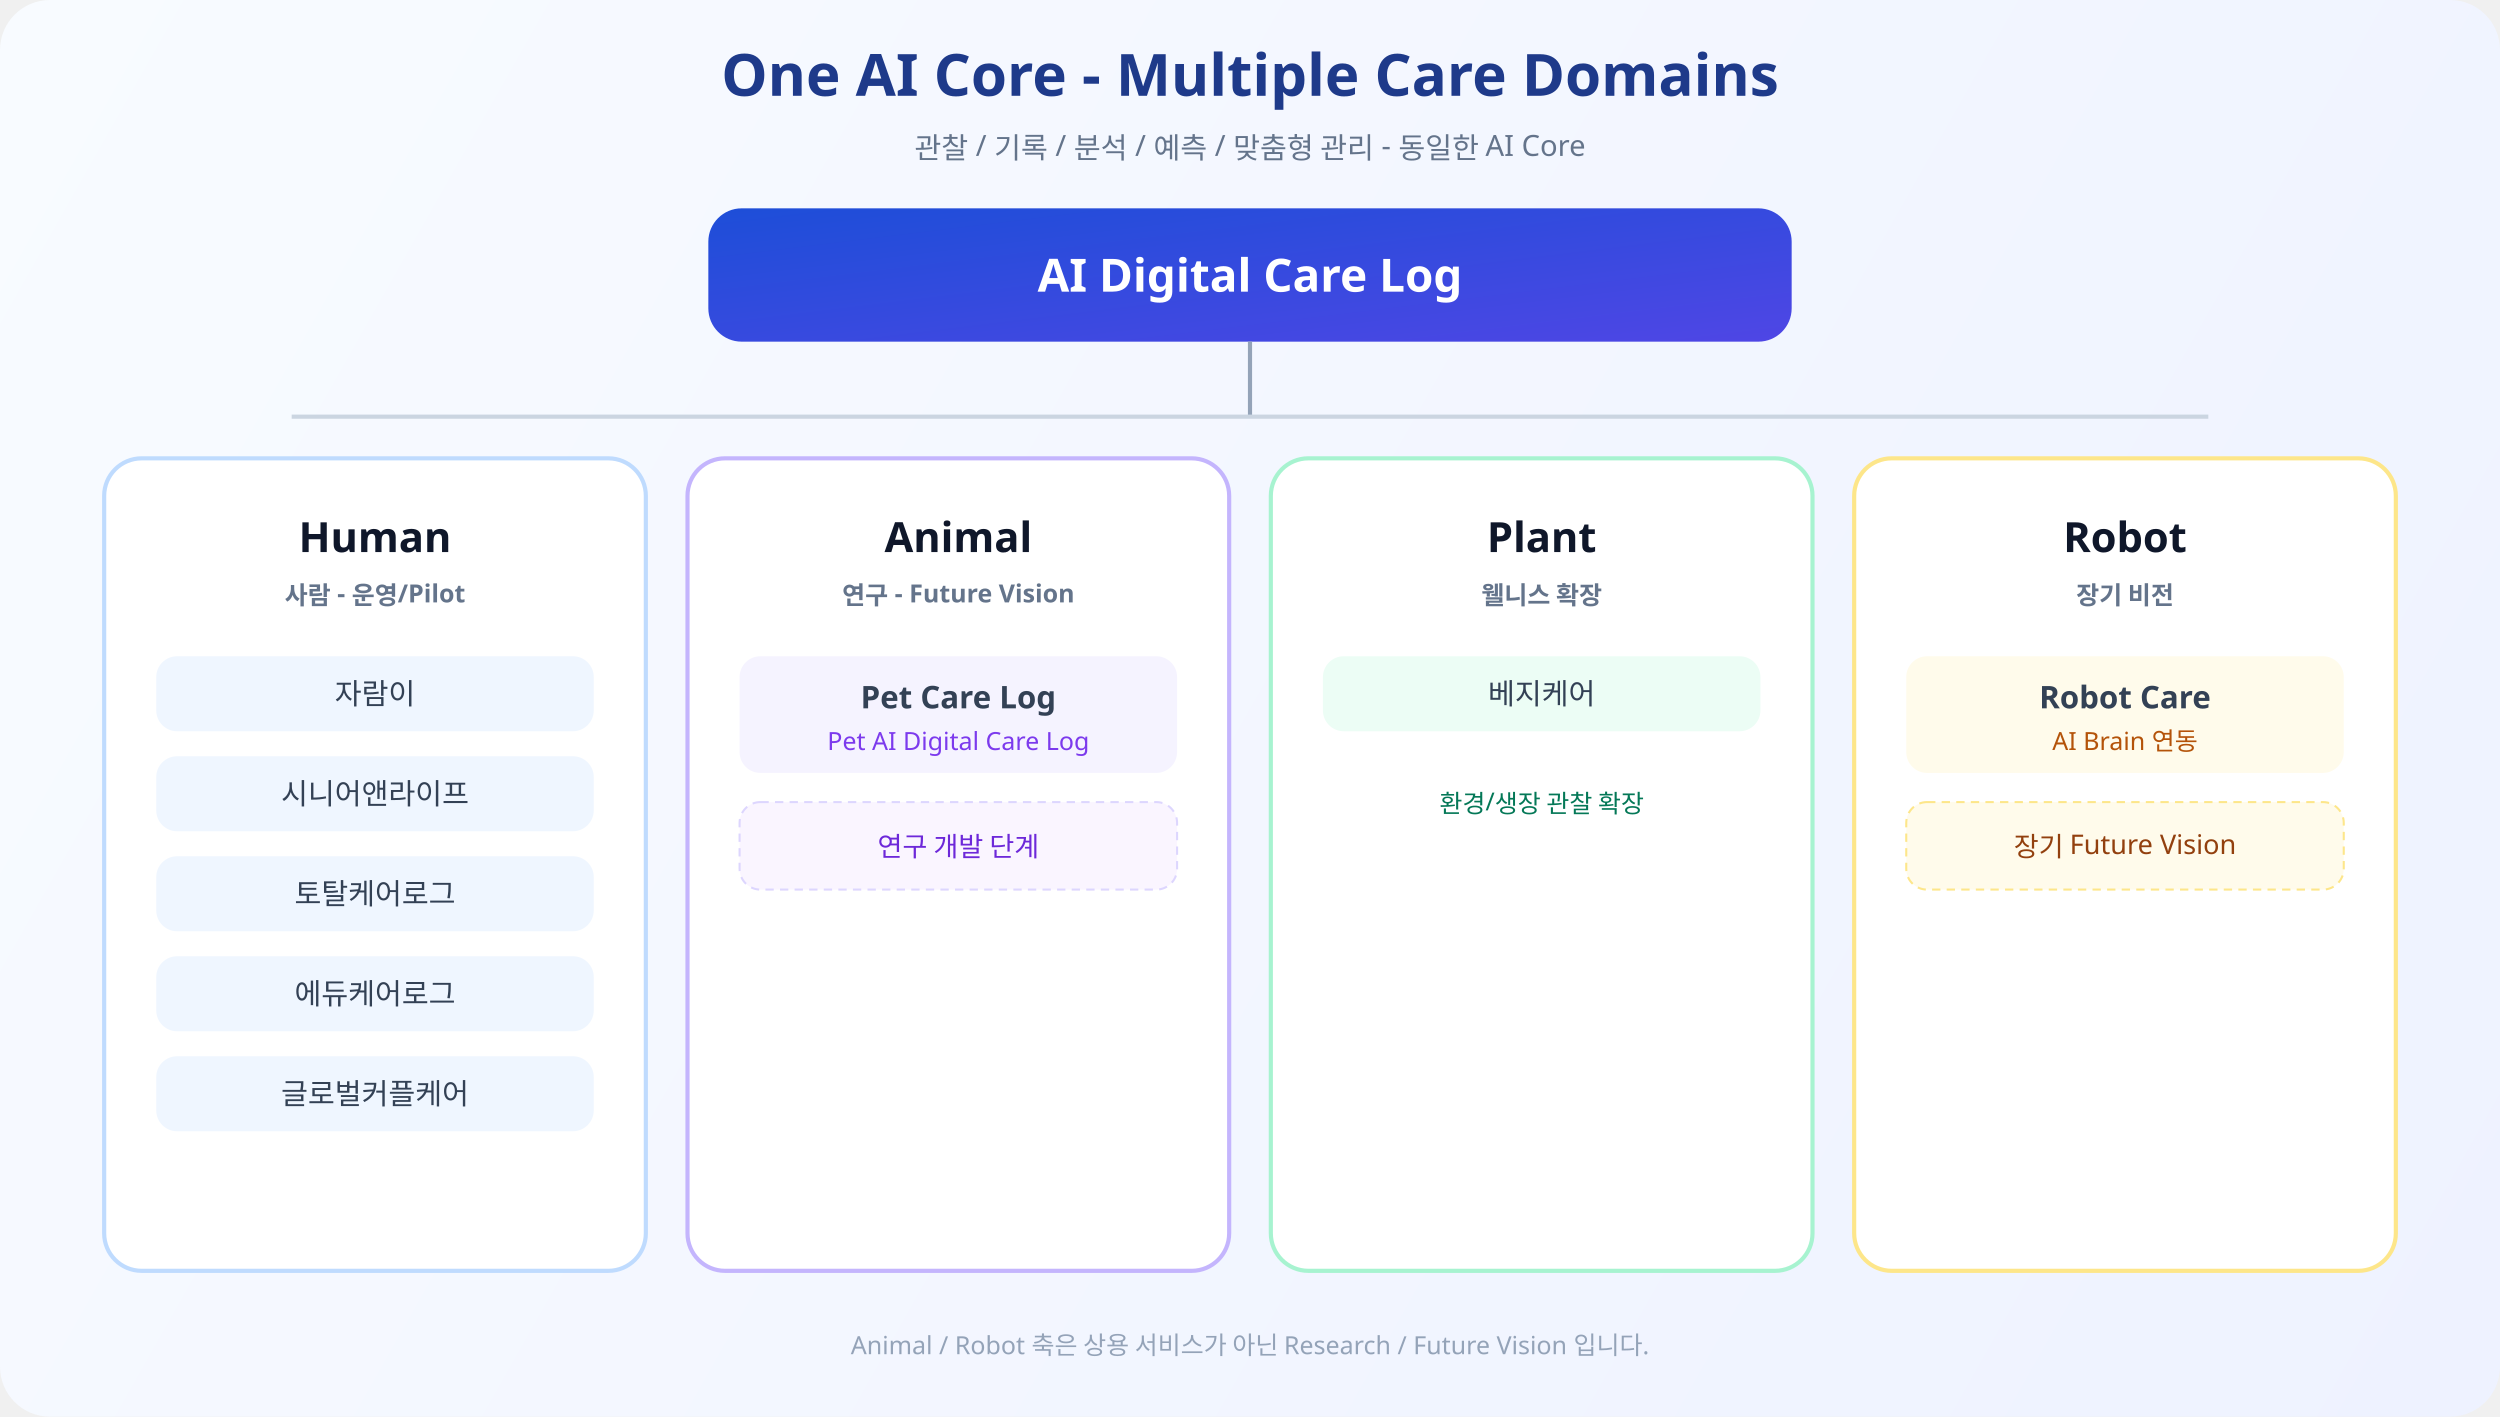
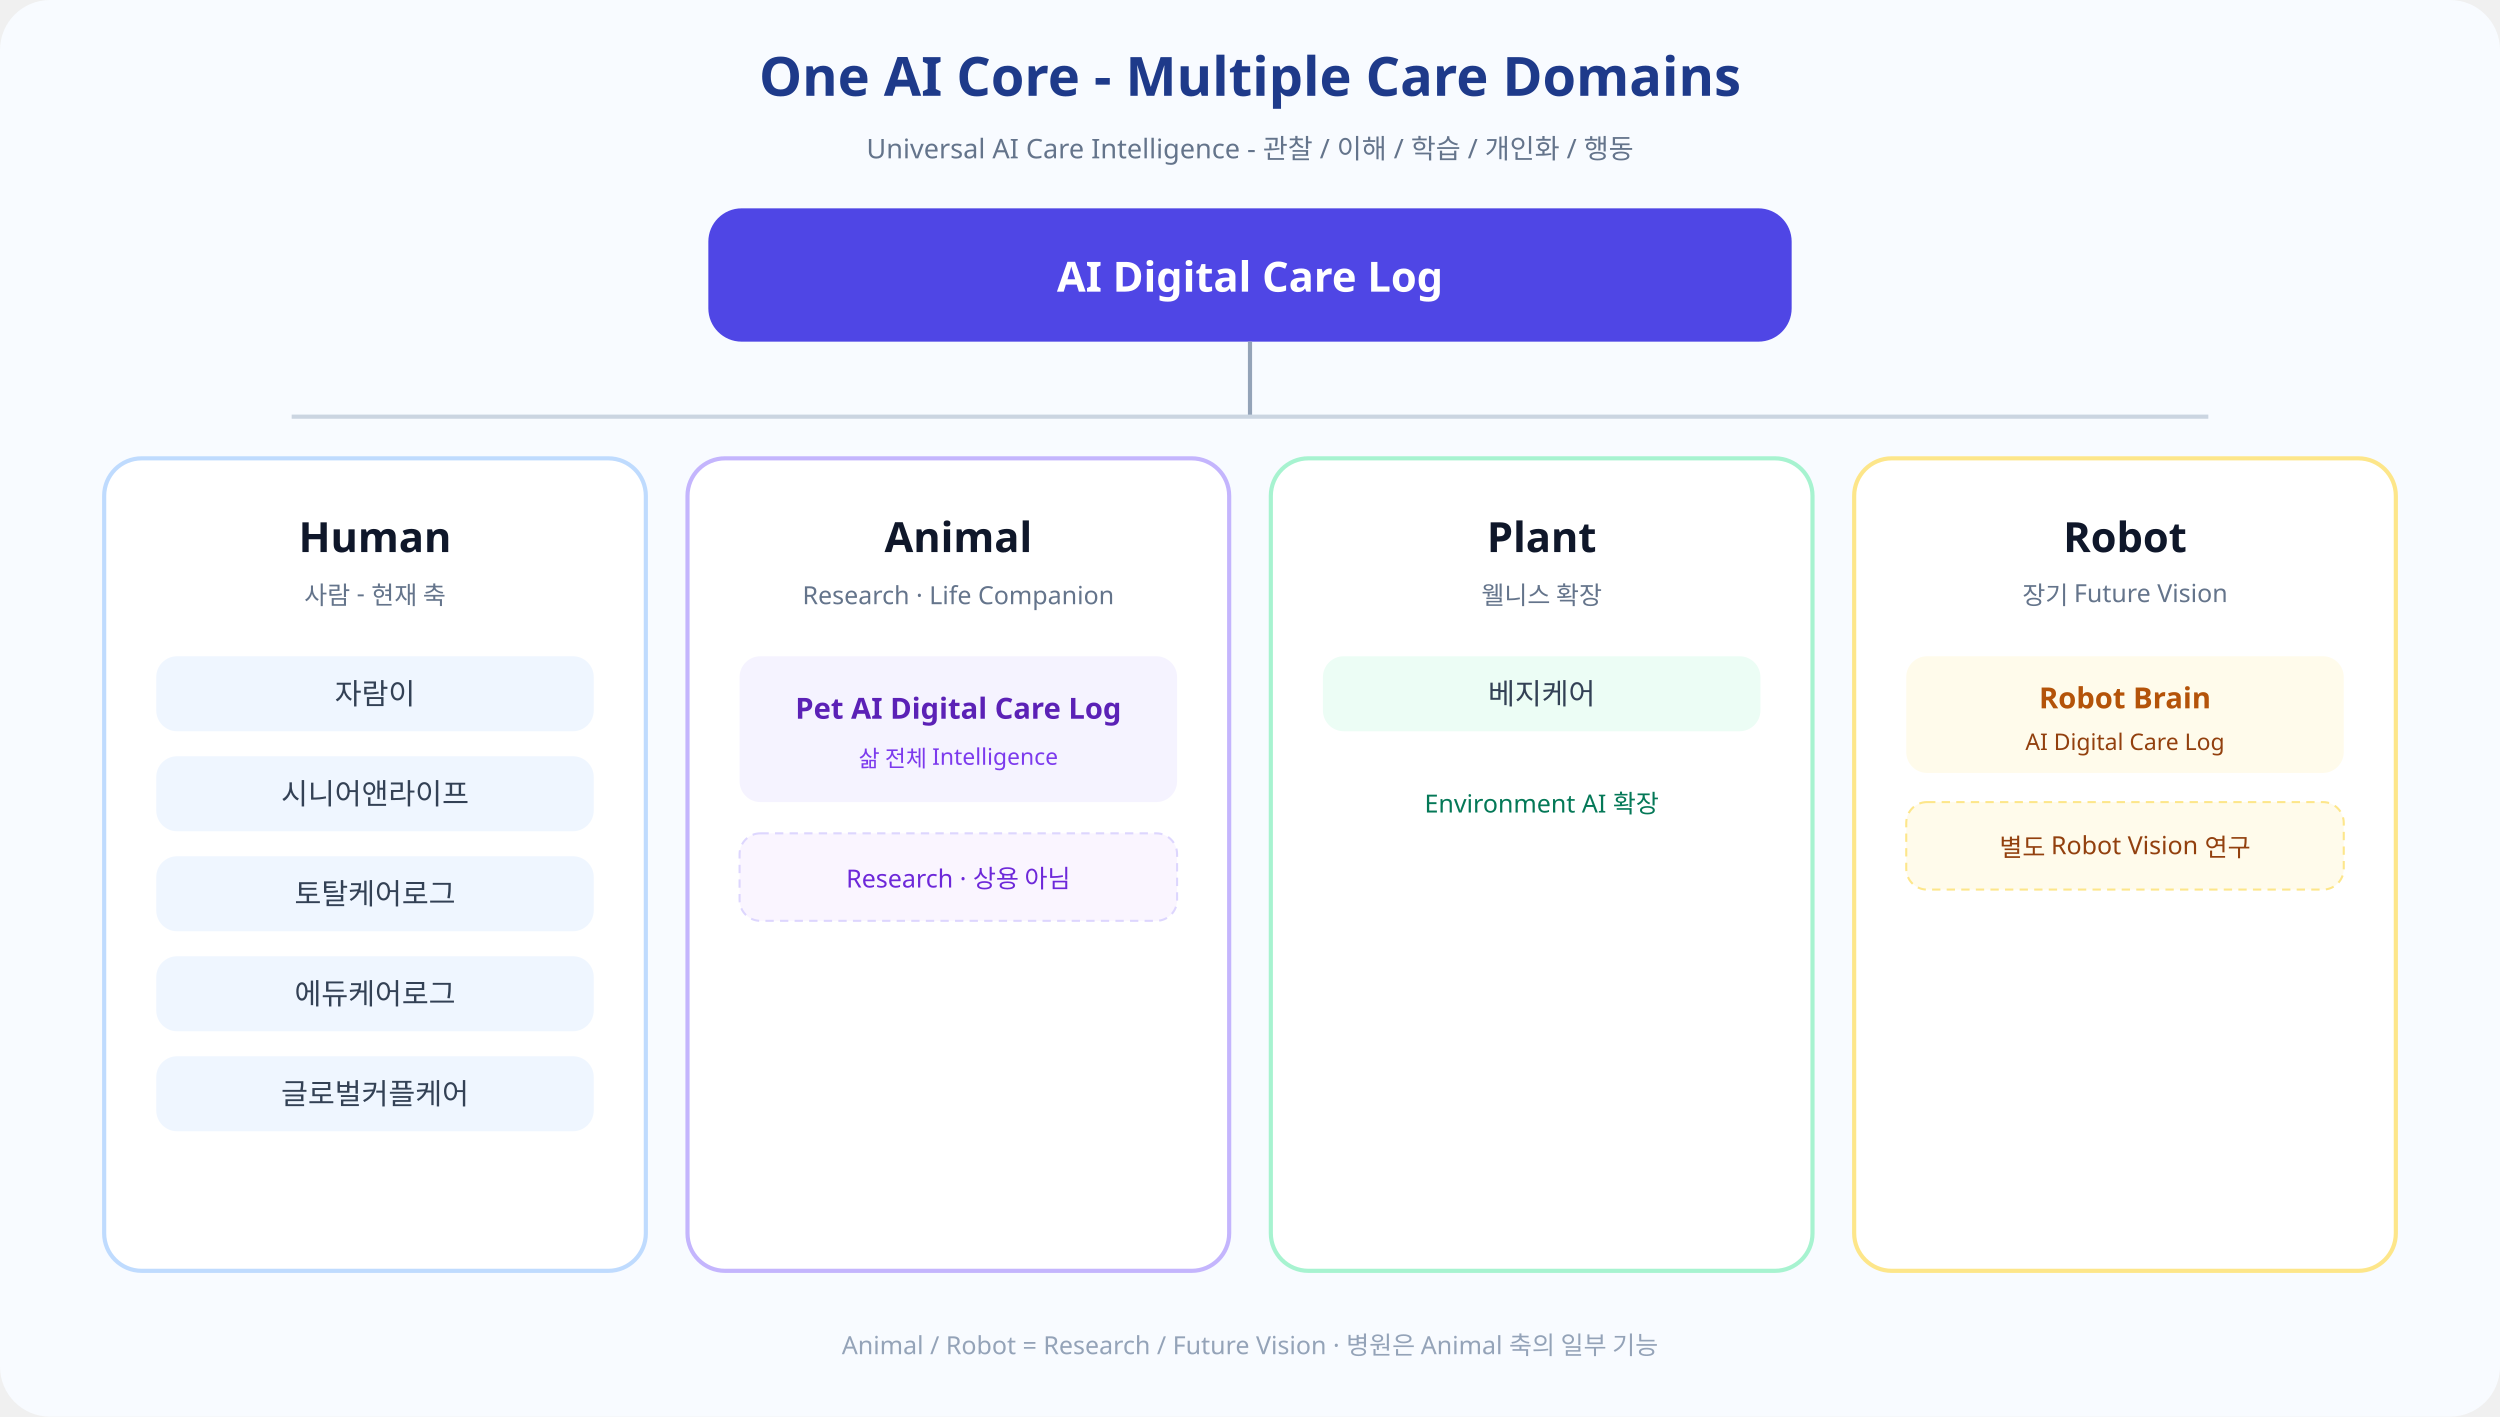
<svg xmlns="http://www.w3.org/2000/svg" width="1200" height="680" viewBox="0 0 1200 680" fill="none">
-   <defs>
-     <linearGradient id="bg" x1="0" y1="0" x2="1200" y2="680" gradientUnits="userSpaceOnUse">
-       <stop stop-color="#F8FBFF" />
-       <stop offset="1" stop-color="#EEF2FF" />
-     </linearGradient>
-     <linearGradient id="core" x1="0" y1="0" x2="1" y2="1">
-       <stop stop-color="#1D4ED8" />
-       <stop offset="1" stop-color="#4F46E5" />
-     </linearGradient>
-   </defs>
-   <rect width="1200" height="680" rx="24" fill="url(#bg)" />
-   <text x="600" y="46" text-anchor="middle" font-family="Apple SD Gothic Neo, Malgun Gothic, sans-serif" font-size="28" font-weight="800" fill="#1E3A8A">One AI Core - Multiple Care Domains</text>
-   <text x="600" y="76" text-anchor="middle" font-family="Apple SD Gothic Neo, Malgun Gothic, sans-serif" font-size="14" fill="#64748B">관찰 / 기록 / 분석 / 예측 / 맞춤형 관리 - 동일한 AI Core</text>
-   <rect x="340" y="100" width="520" height="64" rx="16" fill="url(#core)" />
-   <text x="600" y="140" text-anchor="middle" font-family="Apple SD Gothic Neo, Malgun Gothic, sans-serif" font-size="22" font-weight="700" fill="#FFFFFF">AI Digital Care Log</text>
+   <rect width="1200" height="680" rx="24" fill="#F8FBFF" />
+   <text x="600" y="46" text-anchor="middle" font-family="Apple SD Gothic Neo, Malgun Gothic, sans-serif" font-size="26" font-weight="800" fill="#1E3A8A">One AI Core - Multiple Care Domains</text>
+   <text x="600" y="76" text-anchor="middle" font-family="Apple SD Gothic Neo, Malgun Gothic, sans-serif" font-size="13" fill="#64748B">Universal AI Care Intelligence - 관찰 / 이해 / 학습 / 개인화 / 행동</text>
+   <rect x="340" y="100" width="520" height="64" rx="16" fill="#4F46E5" />
+   <text x="600" y="140" text-anchor="middle" font-family="Apple SD Gothic Neo, Malgun Gothic, sans-serif" font-size="20" font-weight="700" fill="#FFFFFF">AI Digital Care Log</text>
  <line x1="600" y1="164" x2="600" y2="200" stroke="#94A3B8" stroke-width="2" />
  <line x1="140" y1="200" x2="1060" y2="200" stroke="#CBD5E1" stroke-width="2" />
  <g>
    <rect x="50" y="220" width="260" height="390" rx="18" fill="#FFFFFF" stroke="#BFDBFE" stroke-width="2" />
    <rect x="330" y="220" width="260" height="390" rx="18" fill="#FFFFFF" stroke="#C4B5FD" stroke-width="2" />
    <rect x="610" y="220" width="260" height="390" rx="18" fill="#FFFFFF" stroke="#A7F3D0" stroke-width="2" />
    <rect x="890" y="220" width="260" height="390" rx="18" fill="#FFFFFF" stroke="#FDE68A" stroke-width="2" />
  </g>
  <g font-family="Apple SD Gothic Neo, Malgun Gothic, sans-serif" font-size="20" font-weight="800" fill="#0F172A">
    <text x="180" y="265" text-anchor="middle">Human</text>
    <text x="460" y="265" text-anchor="middle">Animal</text>
    <text x="740" y="265" text-anchor="middle">Plant</text>
    <text x="1020" y="265" text-anchor="middle">Robot</text>
  </g>
-   <g font-family="Apple SD Gothic Neo, Malgun Gothic, sans-serif" font-size="12" font-weight="600" fill="#64748B">
-     <text x="180" y="290" text-anchor="middle">사람 - 운영/Pilot</text>
-     <text x="460" y="290" text-anchor="middle">연구 - Future Vision</text>
+   <g font-family="Apple SD Gothic Neo, Malgun Gothic, sans-serif" font-size="12" fill="#64748B">
+     <text x="180" y="290" text-anchor="middle">사람 - 현재 축</text>
+     <text x="460" y="290" text-anchor="middle">Research · Life Companion</text>
    <text x="740" y="290" text-anchor="middle">웰니스 확장</text>
-     <text x="1020" y="290" text-anchor="middle">장기 비전</text>
+     <text x="1020" y="290" text-anchor="middle">장기 Future Vision</text>
  </g>
  <g font-family="Apple SD Gothic Neo, Malgun Gothic, sans-serif" font-size="14" fill="#334155">
    <rect x="75" y="315" width="210" height="36" rx="10" fill="#EFF6FF" />
    <text x="180" y="338" text-anchor="middle">자람이</text>
    <rect x="75" y="363" width="210" height="36" rx="10" fill="#EFF6FF" />
    <text x="180" y="386" text-anchor="middle">시니어앤라이프</text>
    <rect x="75" y="411" width="210" height="36" rx="10" fill="#EFF6FF" />
    <text x="180" y="434" text-anchor="middle">토탈케어로그</text>
    <rect x="75" y="459" width="210" height="36" rx="10" fill="#EFF6FF" />
    <text x="180" y="482" text-anchor="middle">에듀케어로그</text>
    <rect x="75" y="507" width="210" height="36" rx="10" fill="#EFF6FF" />
    <text x="180" y="530" text-anchor="middle">글로벌커플케어</text>
  </g>
-   <g font-family="Apple SD Gothic Neo, Malgun Gothic, sans-serif" fill="#334155">
-     <rect x="355" y="315" width="210" height="56" rx="10" fill="#F5F3FF" />
-     <text x="460" y="340" text-anchor="middle" font-size="15" font-weight="700">Pet Care Log</text>
-     <text x="460" y="360" text-anchor="middle" font-size="12" fill="#7C3AED">Pet AI Digital Care Log</text>
-     <rect x="355" y="385" width="210" height="42" rx="10" fill="#FAF5FF" stroke="#DDD6FE" stroke-dasharray="4 3" />
-     <text x="460" y="411" text-anchor="middle" font-size="13" fill="#6D28D9">연구 개발 단계</text>
+   <g font-family="Apple SD Gothic Neo, Malgun Gothic, sans-serif">
+     <rect x="355" y="315" width="210" height="70" rx="10" fill="#F5F3FF" />
+     <text x="460" y="345" text-anchor="middle" font-size="14" font-weight="700" fill="#5B21B6">Pet AI Digital Care Log</text>
+     <text x="460" y="368" text-anchor="middle" font-size="11" fill="#7C3AED">삶 전체 Intelligence</text>
+     <rect x="355" y="400" width="210" height="42" rx="10" fill="#FAF5FF" stroke="#DDD6FE" stroke-dasharray="4 3" />
+     <text x="460" y="426" text-anchor="middle" font-size="12" fill="#6D28D9">Research · 상용 아님</text>
  </g>
-   <g font-family="Apple SD Gothic Neo, Malgun Gothic, sans-serif" fill="#334155">
+   <g font-family="Apple SD Gothic Neo, Malgun Gothic, sans-serif">
    <rect x="635" y="315" width="210" height="36" rx="10" fill="#ECFDF5" />
-     <text x="740" y="338" text-anchor="middle" font-size="14">베지케어</text>
-     <text x="740" y="390" text-anchor="middle" font-size="12" fill="#047857">환경/생장 관찰 확장</text>
+     <text x="740" y="338" text-anchor="middle" font-size="14" fill="#334155">베지케어</text>
+     <text x="740" y="390" text-anchor="middle" font-size="12" fill="#047857">Environment AI 확장</text>
  </g>
-   <g font-family="Apple SD Gothic Neo, Malgun Gothic, sans-serif" fill="#334155">
+   <g font-family="Apple SD Gothic Neo, Malgun Gothic, sans-serif">
    <rect x="915" y="315" width="210" height="56" rx="10" fill="#FFFBEB" />
-     <text x="1020" y="340" text-anchor="middle" font-size="15" font-weight="700">Robot Care</text>
-     <text x="1020" y="360" text-anchor="middle" font-size="12" fill="#B45309">AI Brain 연동</text>
+     <text x="1020" y="340" text-anchor="middle" font-size="14" font-weight="700" fill="#B45309">Robot Brain</text>
+     <text x="1020" y="360" text-anchor="middle" font-size="11" fill="#92400E">AI Digital Care Log</text>
    <rect x="915" y="385" width="210" height="42" rx="10" fill="#FFFBEB" stroke="#FDE68A" stroke-dasharray="4 3" />
-     <text x="1020" y="411" text-anchor="middle" font-size="13" fill="#92400E">장기 Future Vision</text>
+     <text x="1020" y="411" text-anchor="middle" font-size="12" fill="#92400E">별도 Robot Vision 연구</text>
  </g>
-   <text x="600" y="650" text-anchor="middle" font-family="Apple SD Gothic Neo, Malgun Gothic, sans-serif" font-size="12" fill="#94A3B8">Animal / Robot 축은 상용 서비스가 아닌 Research / Future Vision 입니다.</text>
+   <text x="600" y="650" text-anchor="middle" font-family="Apple SD Gothic Neo, Malgun Gothic, sans-serif" font-size="12" fill="#94A3B8">Animal / Robot = Research / Future Vision · 병원은 Animal 축의 일부 기능</text>
</svg>
